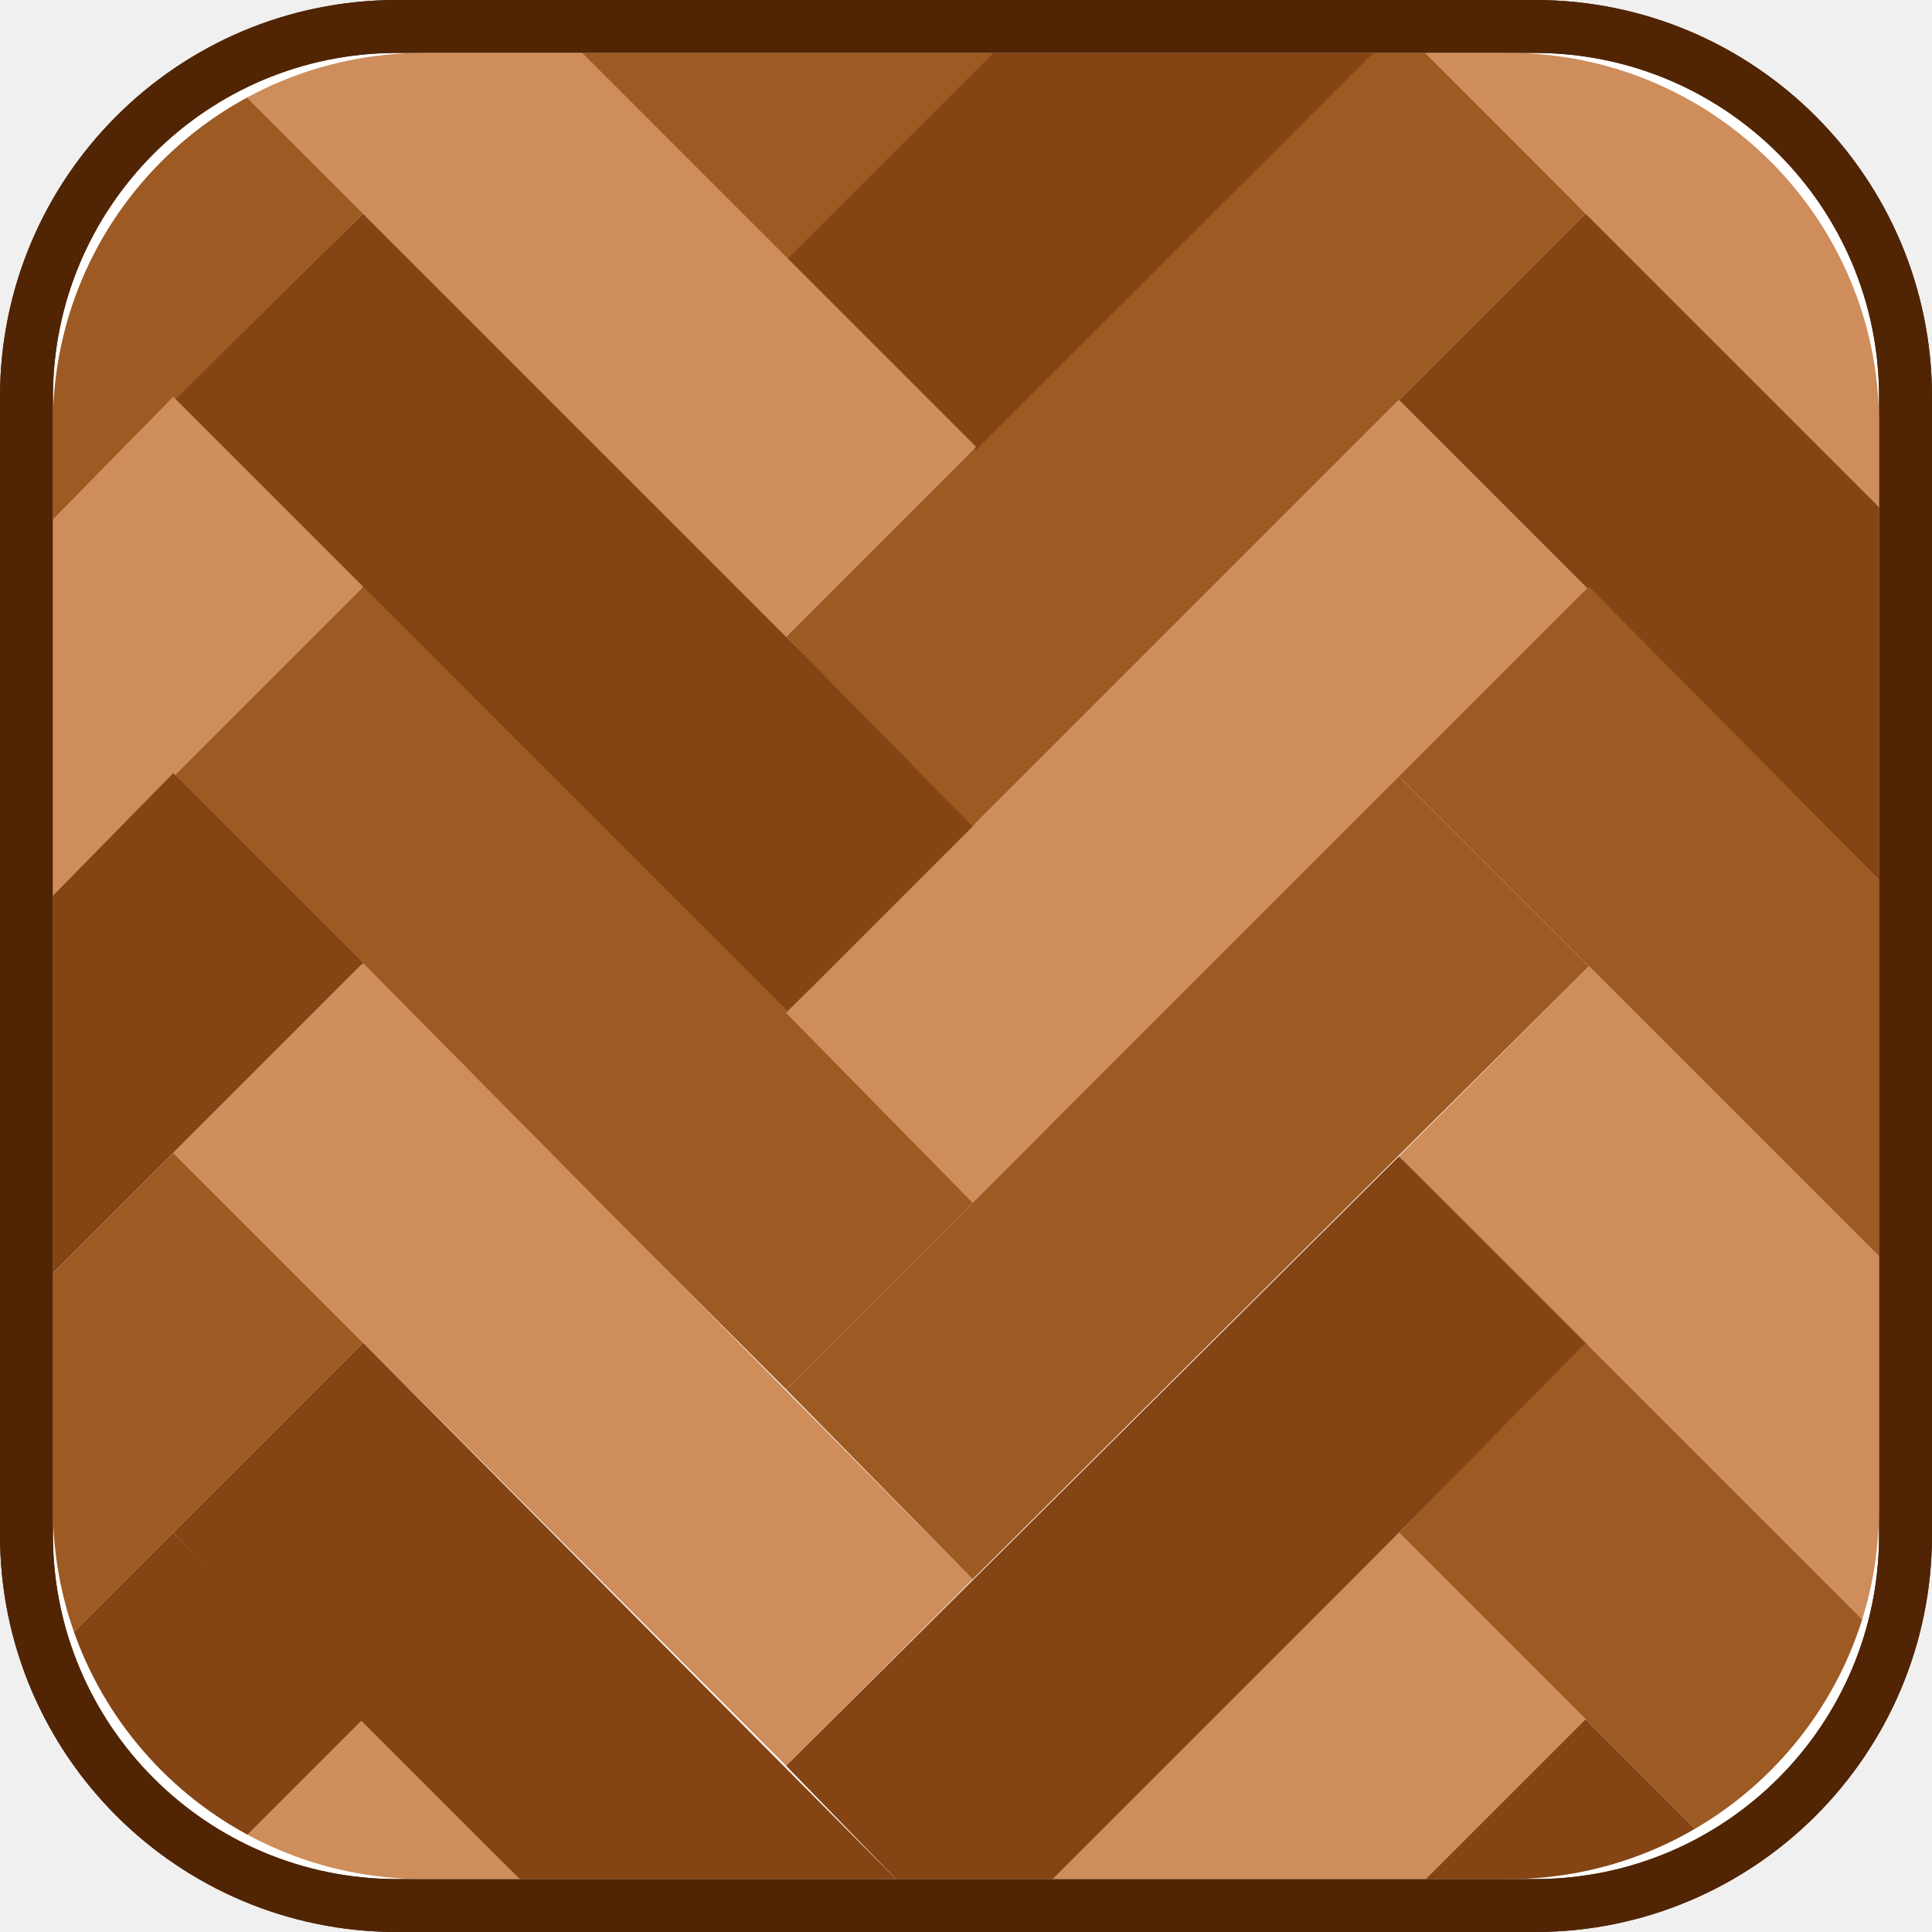
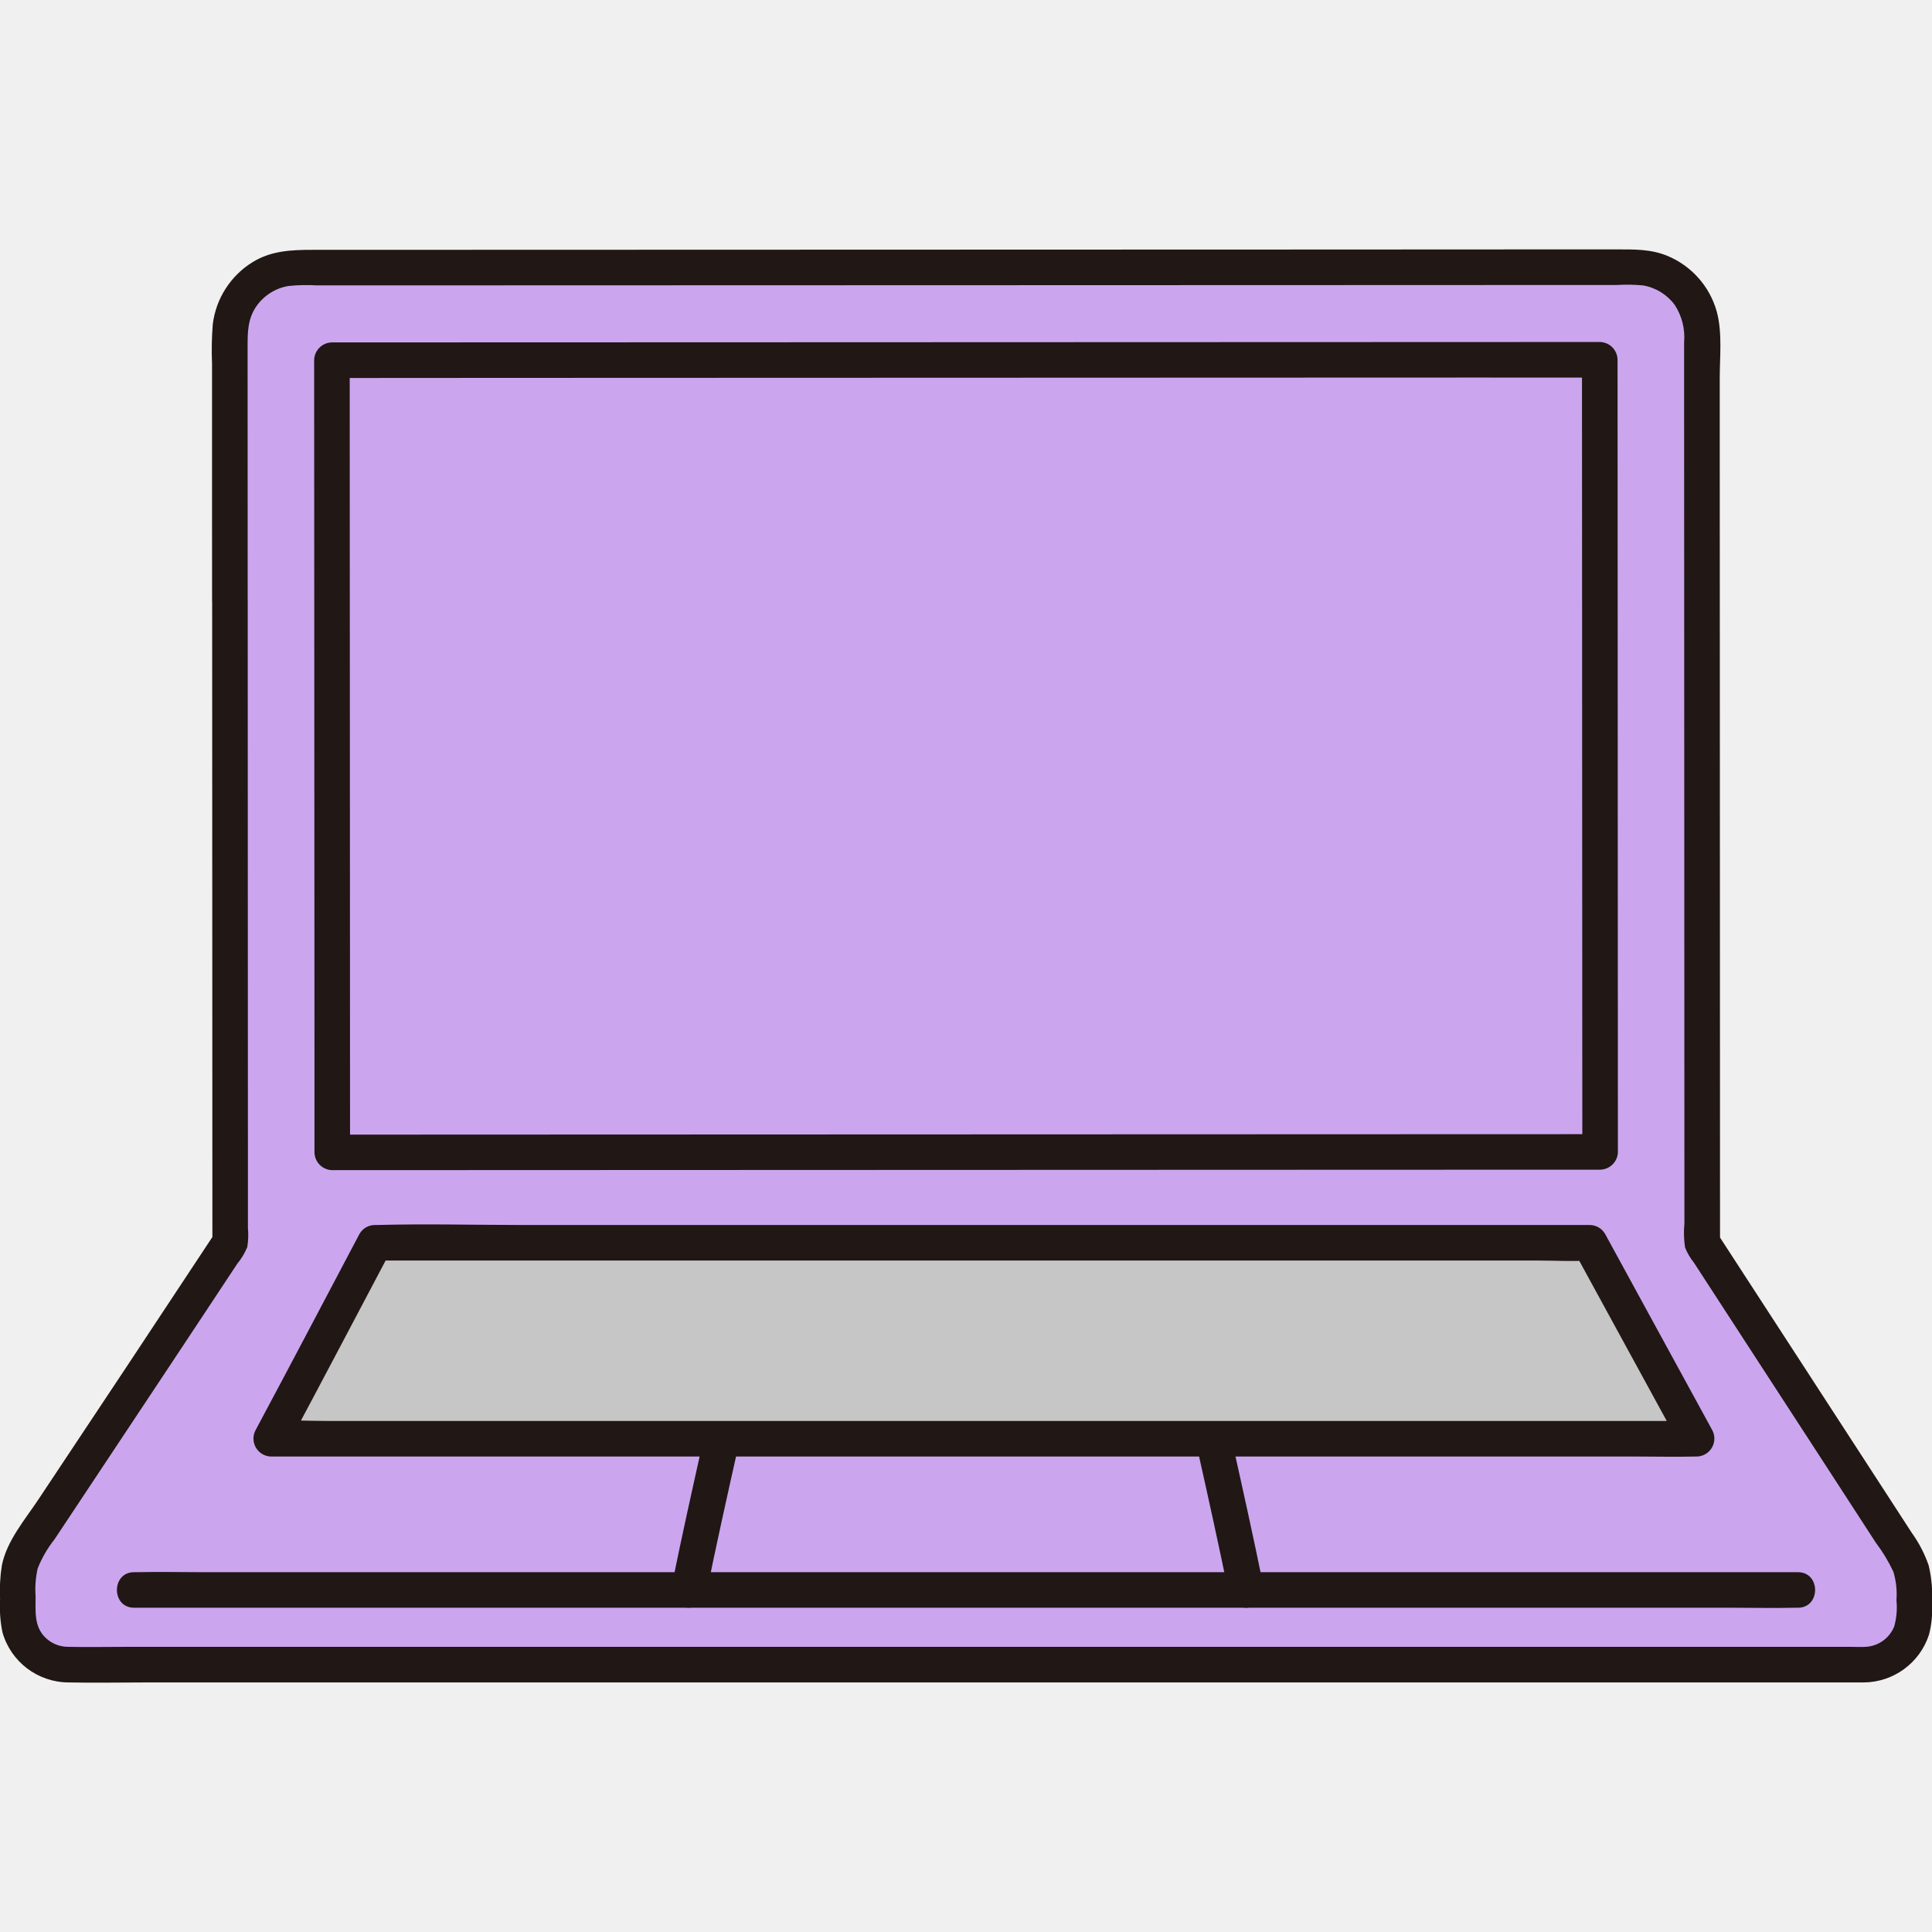
- <svg xmlns="http://www.w3.org/2000/svg" xmlns:xlink="http://www.w3.org/1999/xlink" width="800px" height="800px" viewBox="0 0 73 73" version="1.1">
+ <svg xmlns="http://www.w3.org/2000/svg" width="800px" height="800px" viewBox="0 -33.67 260.8 260.8">
  <defs>
-     <rect id="path-1" x="2" y="4" width="69" height="69" rx="14">
- 
- </rect>
+     <style>.a{fill:#cba6ef;}.b{fill:#c6c6c6;}.c{fill:#211715;}</style>
  </defs>
-   <g id="architecture-and-paradigms/architecture/design-patterns" stroke="none" stroke-width="1" fill="none" fill-rule="evenodd">
-     <g id="container" transform="translate(0, -2)">
-       <rect id="mask" stroke="#512504" stroke-width="2" fill="#FFFFFF" fill-rule="nonzero" x="1" y="3" width="71" height="71" rx="14">
- 
- </rect>
-       <mask id="mask-2" fill="white">
-         <use xlink:href="#path-1">
- 
- </use>
-       </mask>
-       <rect stroke="#512504" stroke-width="2" x="1" y="3" width="71" height="71" rx="14">
- 
- </rect>
-       <g id="parquet" mask="url(#mask-2)" fill-rule="nonzero">
-         <polygon id="Shape" fill="#9E5A23" points="30.207 12.586 41.534 0 17.872 0 29.2 12.586">
- 
- </polygon>
-         <polygon id="Shape" fill="#844414" points="29.703 40.276 6.545 17.117 13.719 10.069 36.878 33.228">
- 
- </polygon>
-         <g id="Group" transform="translate(6.416016, 2.851562)" fill="#9E5A23">
-           <polygon id="Shape" points="23.287 23.202 46.446 0.043 53.494 7.217 30.336 30.376">
- 
- </polygon>
-           <polygon id="Shape" points="23.287 51.647 0.129 28.488 7.303 21.314 30.462 44.473">
- 
- </polygon>
-         </g>
-         <g id="Group" transform="translate(6.416016, 17.10938)" fill="#CE8D5B">
-           <polygon id="Shape" points="23.287 23.167 46.446 0.008 53.62 7.182 30.336 30.341">
- 
- </polygon>
-           <polygon id="Shape" points="23.287 51.611 0.129 28.453 7.303 21.279 30.336 44.563">
- 
- </polygon>
-         </g>
-         <polygon id="Shape" fill="#9E5A23" points="29.703 54.498 52.862 31.34 60.036 38.514 36.752 61.672">
- 
- </polygon>
-         <polygon id="Shape" fill="#CE8D5B" points="13.719 66.959 7.678 73 19.634 73">
- 
- </polygon>
-         <polygon id="Shape" fill="#844414" points="13.719 52.736 6.545 59.91 19.634 73 33.857 73">
- 
- </polygon>
-         <polygon id="Shape" fill="#CE8D5B" points="39.647 73 53.869 73 59.91 66.959 52.862 59.91">
- 
- </polygon>
-         <g id="Group" transform="translate(29.65625, 0)" fill="#844414">
-           <polygon id="Shape" points="36.296 73 30.254 66.959 24.213 73">
- 
- </polygon>
-           <polygon id="Shape" points="0.047 11.831 7.221 19.005 26.227 0 11.878 0">
- 
- </polygon>
-         </g>
-         <polygon id="Shape" fill="#CE8D5B" points="6.545 2.895 29.703 26.053 36.878 18.879 17.998 0 9.44 0">
- 
- </polygon>
-         <g id="Group" fill="#844414">
-           <polygon id="Shape" points="29.703 68.721 33.857 73 39.772 73 60.036 52.736 52.862 45.688">
- 
- </polygon>
-           <polygon id="Shape" points="6.545 2.895 9.44 0 0 0 0 9.44">
- 
- </polygon>
-         </g>
-         <polygon id="Shape" fill="#9E5A23" points="0 23.662 13.719 10.069 6.545 2.895 0 9.44">
- 
- </polygon>
-         <polygon id="Shape" fill="#CE8D5B" points="0 37.884 13.719 24.165 6.545 16.991 0 23.662">
- 
- </polygon>
-         <polygon id="Shape" fill="#844414" points="0 52.107 13.719 38.388 6.545 31.214 0 37.884">
- 
- </polygon>
-         <polygon id="Shape" fill="#9E5A23" points="0 66.455 13.719 52.736 6.545 45.562 0 52.107">
- 
- </polygon>
-         <polygon id="Shape" fill="#844414" points="6.545 59.91 0 66.455 0 73 7.678 73 13.719 66.959">
- 
- </polygon>
-         <polygon id="Shape" fill="#CE8D5B" points="73 8.81 64.19 0 55.757 0 52.862 3.021 73 23.159">
- 
- </polygon>
-         <polygon id="Shape" fill="#844414" points="73 23.159 59.91 10.069 52.862 17.117 73 37.255">
- 
- </polygon>
-         <polygon id="Shape" fill="#9E5A23" points="73 37.255 60.036 24.166 52.862 31.34 73 51.478">
- 
- </polygon>
-         <polygon id="Shape" fill="#CE8D5B" points="73 51.478 60.036 38.514 52.862 45.688 73 65.826">
- 
- </polygon>
-         <g id="Group" transform="translate(52.75391, 0)" fill="#9E5A23">
-           <polygon id="Shape" points="7.156 52.736 0.108 59.91 13.198 73 20.246 73 20.246 65.826">
- 
- </polygon>
-           <polygon id="Shape" points="11.436 0 20.246 8.81 20.246 0">
- 
- </polygon>
-         </g>
-       </g>
-     </g>
-   </g>
+   <path class="a" d="M31.035,47.389c0-13.644-.01-26.287-.013-35.923a9,9,0,0,1,9-9.01c38.517-.011,148.451-.045,180.707-.056a8.991,8.991,0,0,1,9.01,9c.011,31.428.034,87.489.045,122.7q13.587,20.912,27.164,41.828a9.011,9.011,0,0,1,1.453,4.911c0,1.157,0,2.333,0,3.457a6.752,6.752,0,0,1-6.757,6.745H9.173A6.756,6.756,0,0,1,2.416,184.3c0-1.422-.011-2.711-.016-4.279a9.021,9.021,0,0,1,1.5-5.016q13.591-20.493,27.164-40.98C31.06,116.864,31.046,79.375,31.035,47.389Z" />
+   <path class="a" d="M201.2,14.9c-42.537.014-129.908.047-156.393.053.012,30.259.033,66.229.046,98.757v8.179c30.339-.012,141.7-.054,171.144-.062-.013-32.725-.035-79.452-.046-106.932Z" />
+   <path class="b" d="M221.46,146.673c-2.579-4.72-5.134-9.4-6.87-12.58H50.607c-3.322,6.284-10.271,19.472-14.01,26.455H229.039C227.2,157.186,224.317,151.9,221.46,146.673Z" />
+   <path class="a" d="M95.925,167.362c-.994,4.52-2.233,10.221-2.914,13.6,13.191,0,59.652,0,75.2,0-1.1-5.406-3.616-16.793-4.269-19.71,0,0-.058-.26-.15-.7H97.436l-.157.7C97.034,162.343,96.524,164.638,95.925,167.362Z" />
+   <path class="c" d="M33.435,47.389l-.012-34.081c0-2.025-.022-3.859,1.161-5.6a6.623,6.623,0,0,1,4.343-2.772,23.753,23.753,0,0,1,3.9-.081l3.652,0q19.931,0,39.861-.012l49.258-.015,47.771-.015L218.27,4.8a23.334,23.334,0,0,1,3.509.057,6.7,6.7,0,0,1,4.3,2.646,7.981,7.981,0,0,1,1.258,5.052q0,2.891,0,5.78,0,13.155.01,26.311.012,29.872.023,59.746l.009,27.1a12.954,12.954,0,0,0,.087,3.242,8.215,8.215,0,0,0,1.212,2.067l1.525,2.347q2.5,3.841,4.991,7.682l10.4,16,5.126,7.9q1.248,1.92,2.494,3.842a21.632,21.632,0,0,1,2.371,3.928,10.5,10.5,0,0,1,.416,3.825,9.663,9.663,0,0,1-.3,3.557,4.4,4.4,0,0,1-3.7,2.743c-.738.061-1.5.01-2.237.01H17.2c-2.669,0-5.345.059-8.013,0a4.4,4.4,0,0,1-3.084-1.27c-1.541-1.529-1.288-3.569-1.3-5.569a12.678,12.678,0,0,1,.288-3.755,15.7,15.7,0,0,1,2.282-3.936q2.592-3.907,5.187-7.813,5.256-7.916,10.51-15.833,2.522-3.8,5.038-7.606,1.258-1.9,2.515-3.807.7-1.057,1.4-2.115a8.861,8.861,0,0,0,1.359-2.267,10.231,10.231,0,0,0,.085-2.59l0-2.517q0-2.737,0-5.476,0-6.55-.005-13.1l-.012-31.326q-.006-16.133-.011-32.267c0-3.088-4.8-3.093-4.8,0q.012,36.3.026,72.6l.006,14.038L29,132.815Q17.139,150.8,5.194,168.727c-1.832,2.759-4.266,5.575-4.94,8.9a22.422,22.422,0,0,0-.246,4.595,17.307,17.307,0,0,0,.325,4.459,9.306,9.306,0,0,0,8.892,6.76c3.579.071,7.168,0,10.748,0H250.6c.33,0,.661.006.991,0a9.323,9.323,0,0,0,8.8-6.438,13.515,13.515,0,0,0,.411-4.175,17.943,17.943,0,0,0-.454-5.188,17.053,17.053,0,0,0-2.294-4.418l-3.048-4.7q-5.889-9.07-11.779-18.14-5.684-8.75-11.368-17.5l.328,1.211q-.006-20.806-.015-41.613-.007-22.569-.017-45.138,0-10.293-.008-20.586l0-9.365c0-2.927.373-6.182-.41-9.028a11.483,11.483,0,0,0-6.7-7.512c-2.211-.909-4.5-.853-6.841-.852l-10.957,0L177.47.014,141.484.025l-37.8.012L69.1.048,42.148.056c-2.826,0-5.531.119-8.025,1.644a11.5,11.5,0,0,0-5.4,8.4,43.234,43.234,0,0,0-.1,5.316l0,5.7q0,6.324,0,12.647,0,6.817.005,13.634C28.636,50.478,33.436,50.483,33.435,47.389Z" />
+   <path class="c" d="M242.7,178.558H27.213c-2.91,0-5.828-.063-8.737,0-.125,0-.25,0-.374,0-3.089,0-3.094,4.8,0,4.8h215.49c2.91,0,5.828.064,8.737,0,.125,0,.249,0,.374,0,3.088,0,3.093-4.8,0-4.8Z" />
+   <path class="c" d="M223.532,145.462q-3.436-6.289-6.87-12.581a2.4,2.4,0,0,0-2.072-1.188H70.843c-6.64,0-13.309-.18-19.948,0-.1,0-.192,0-.288,0a2.39,2.39,0,0,0-2.072,1.188c-4.664,8.822-9.3,17.658-14.01,26.456a2.425,2.425,0,0,0,2.072,3.611H221.189c2.507,0,5.022.062,7.528,0,.107,0,.215,0,.322,0a2.425,2.425,0,0,0,2.073-3.611q-3.787-6.939-7.58-13.875c-1.482-2.712-5.628-.292-4.145,2.422q3.79,6.938,7.58,13.876l2.072-3.612H44.447c-2.493,0-5.037-.146-7.528,0-.107.006-.215,0-.322,0l2.072,3.612c4.71-8.8,9.347-17.634,14.011-26.456l-2.073,1.189H207.868c2.13,0,4.307.131,6.434,0,.095-.006.192,0,.288,0l-2.073-1.189q3.432,6.292,6.87,12.58C220.869,150.6,225.015,148.176,223.532,145.462Z" />
+   <path class="c" d="M95.325,181.594c1.334-6.588,2.8-13.151,4.269-19.71a2.454,2.454,0,0,0-1.677-2.952,2.426,2.426,0,0,0-2.952,1.676c-1.468,6.559-2.934,13.122-4.269,19.71a2.46,2.46,0,0,0,1.677,2.952,2.423,2.423,0,0,0,2.952-1.676Z" />
+   <path class="c" d="M161.628,161.884c1.468,6.56,2.921,13.125,4.268,19.71a2.4,2.4,0,0,0,4.629-1.276c-1.347-6.585-2.8-13.15-4.269-19.71a2.4,2.4,0,1,0-4.628,1.276Z" />
+   <path class="c" d="M201.2,12.5l-29.255.01-34.788.012-35.6.013-31.693.01-22.979.007H44.807a2.434,2.434,0,0,0-2.4,2.4q.009,23.213.021,46.424.014,24.238.024,48.478,0,6.016,0,12.034a2.436,2.436,0,0,0,2.4,2.4l25.919-.01,36.911-.014,41.175-.015,37.593-.014,27.3-.009H216a2.436,2.436,0,0,0,2.4-2.4l-.018-42.668q-.01-21.81-.019-43.62l-.009-20.644a2.435,2.435,0,0,0-2.4-2.4L201.2,12.5c-3.088,0-3.093,4.8,0,4.8l14.751,0-2.4-2.4q.008,19.463.017,38.926.009,22.329.019,44.657,0,11.675.01,23.349l2.4-2.4-25.5.008-36.694.013-41.163.015-37.784.014-27.693.011H44.853l2.4,2.4q-.017-16.422-.011-32.844l-.024-48.432q-.006-12.83-.011-25.66l-2.4,2.4L66.5,17.343l30.893-.011,35.377-.012,35.14-.013,30.055-.01h3.24C204.289,17.3,204.294,12.5,201.2,12.5Z" />
</svg>
